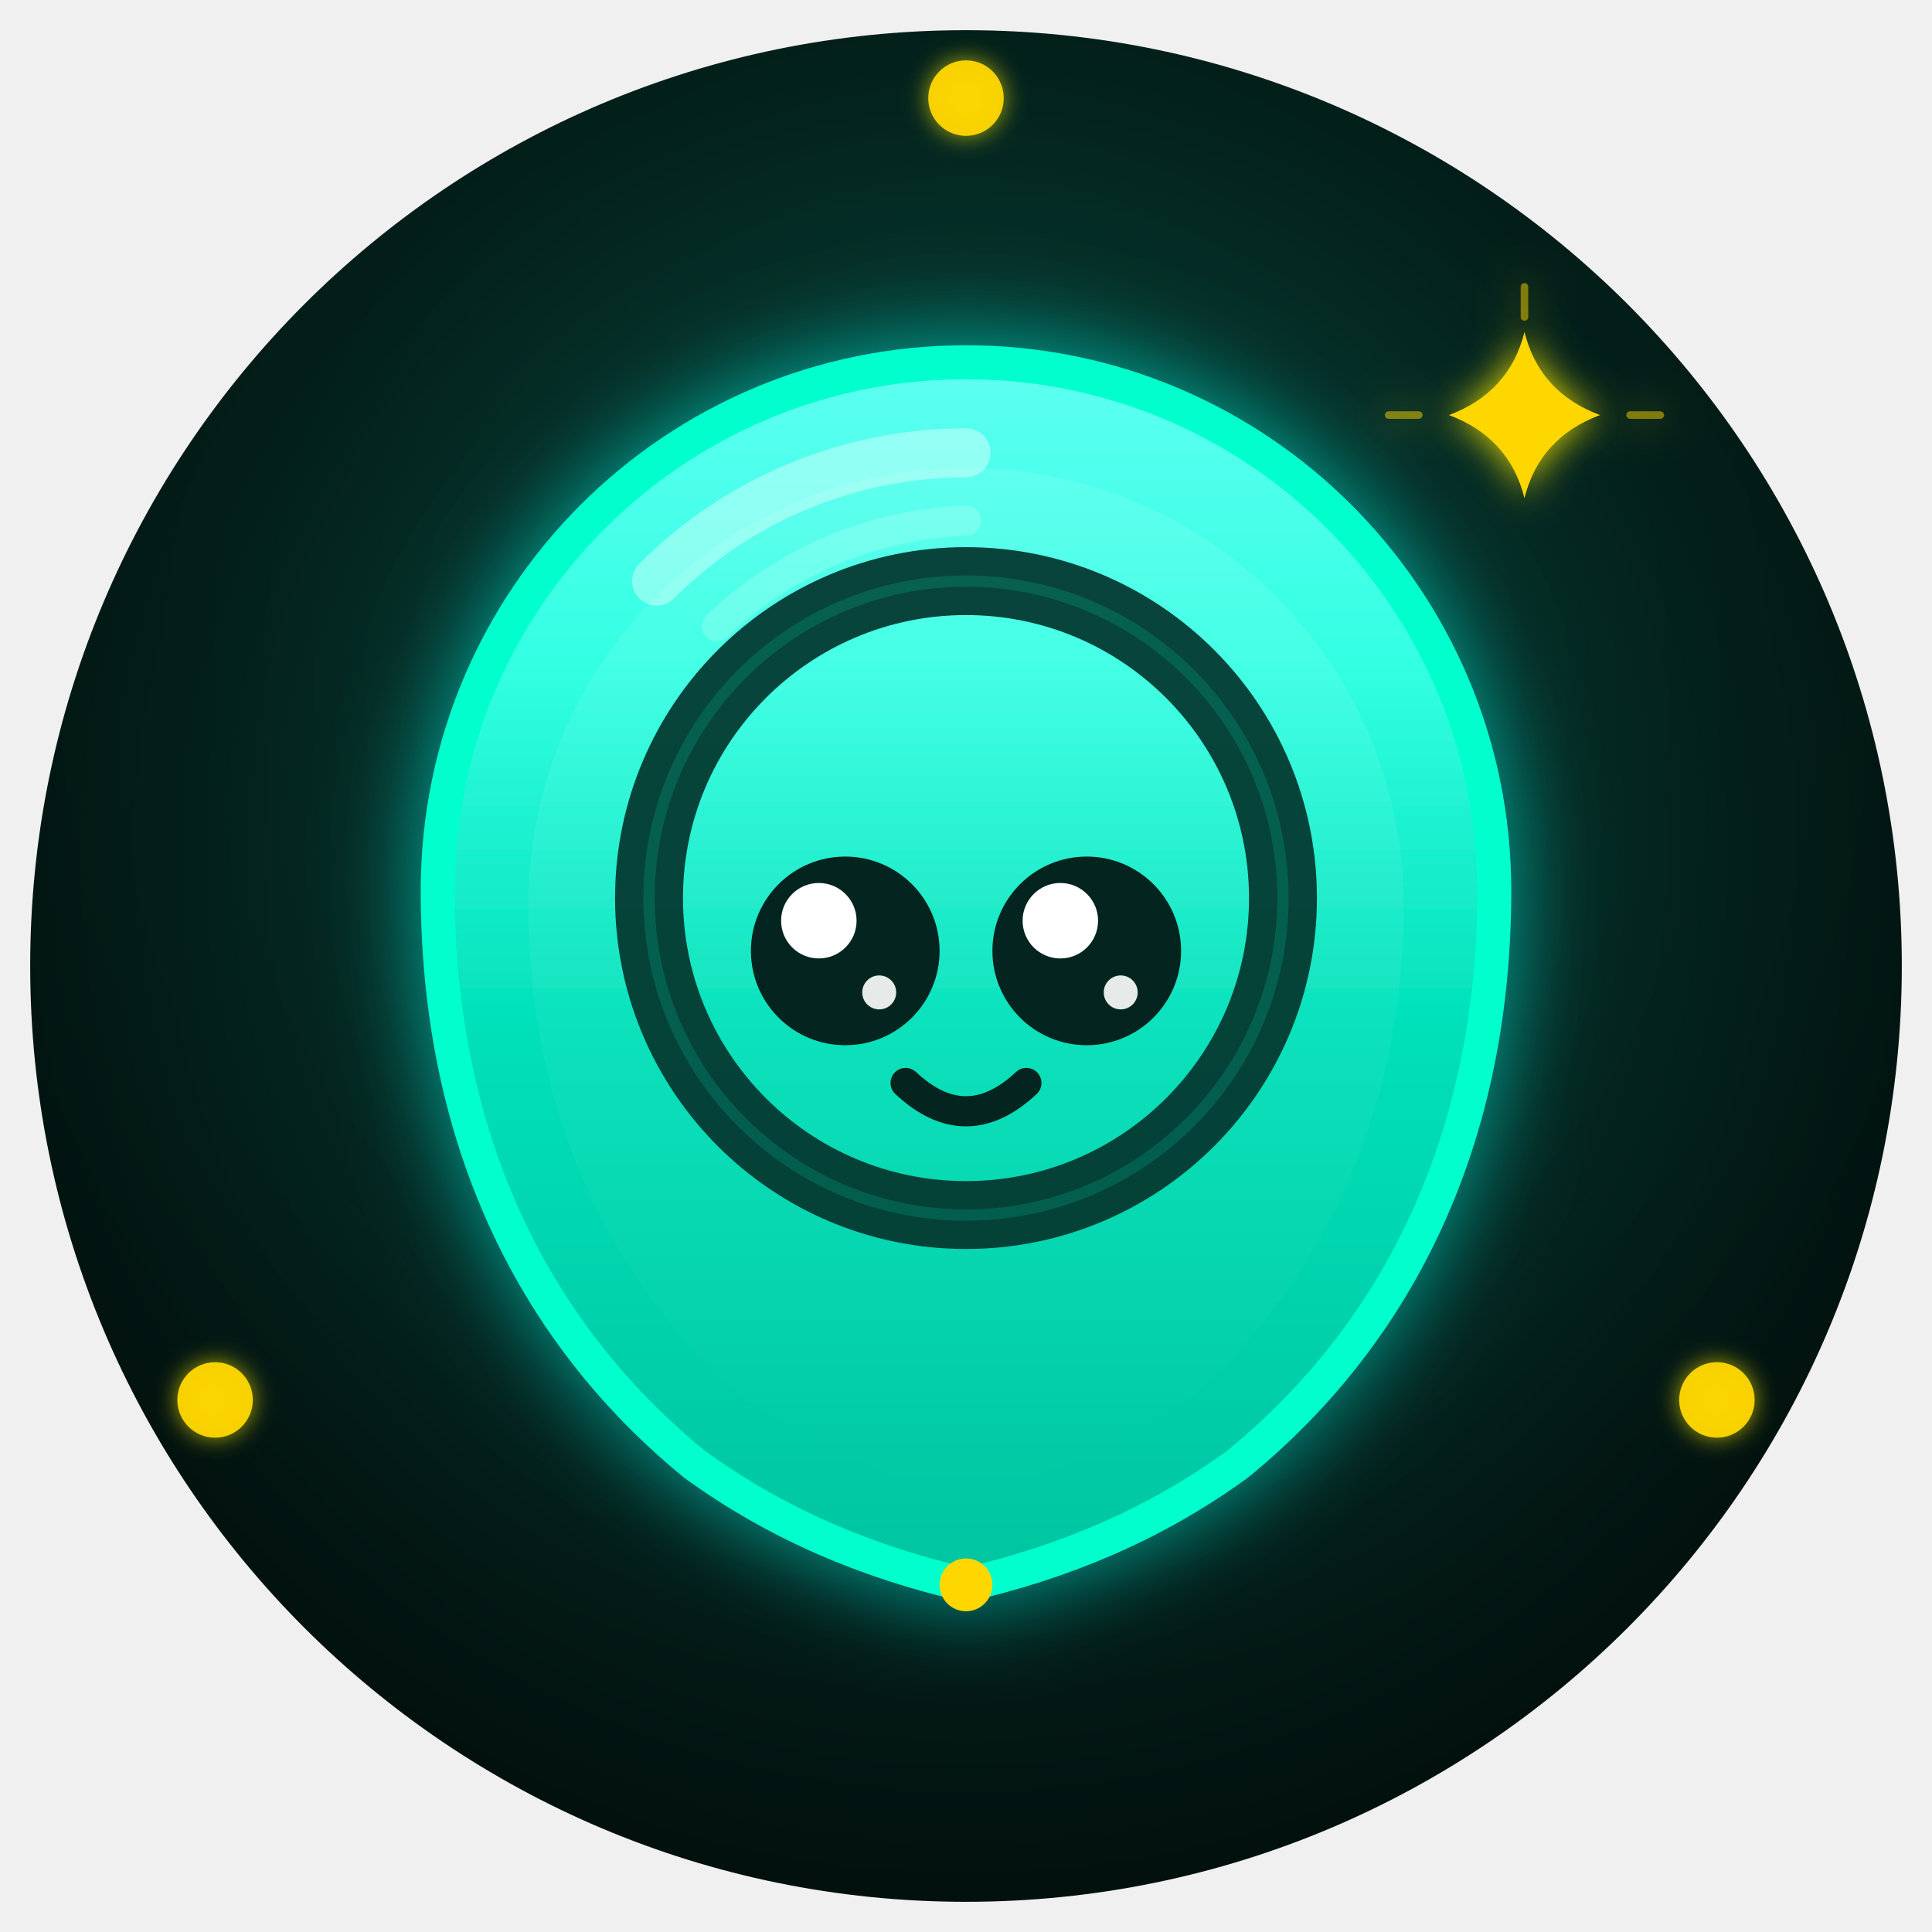
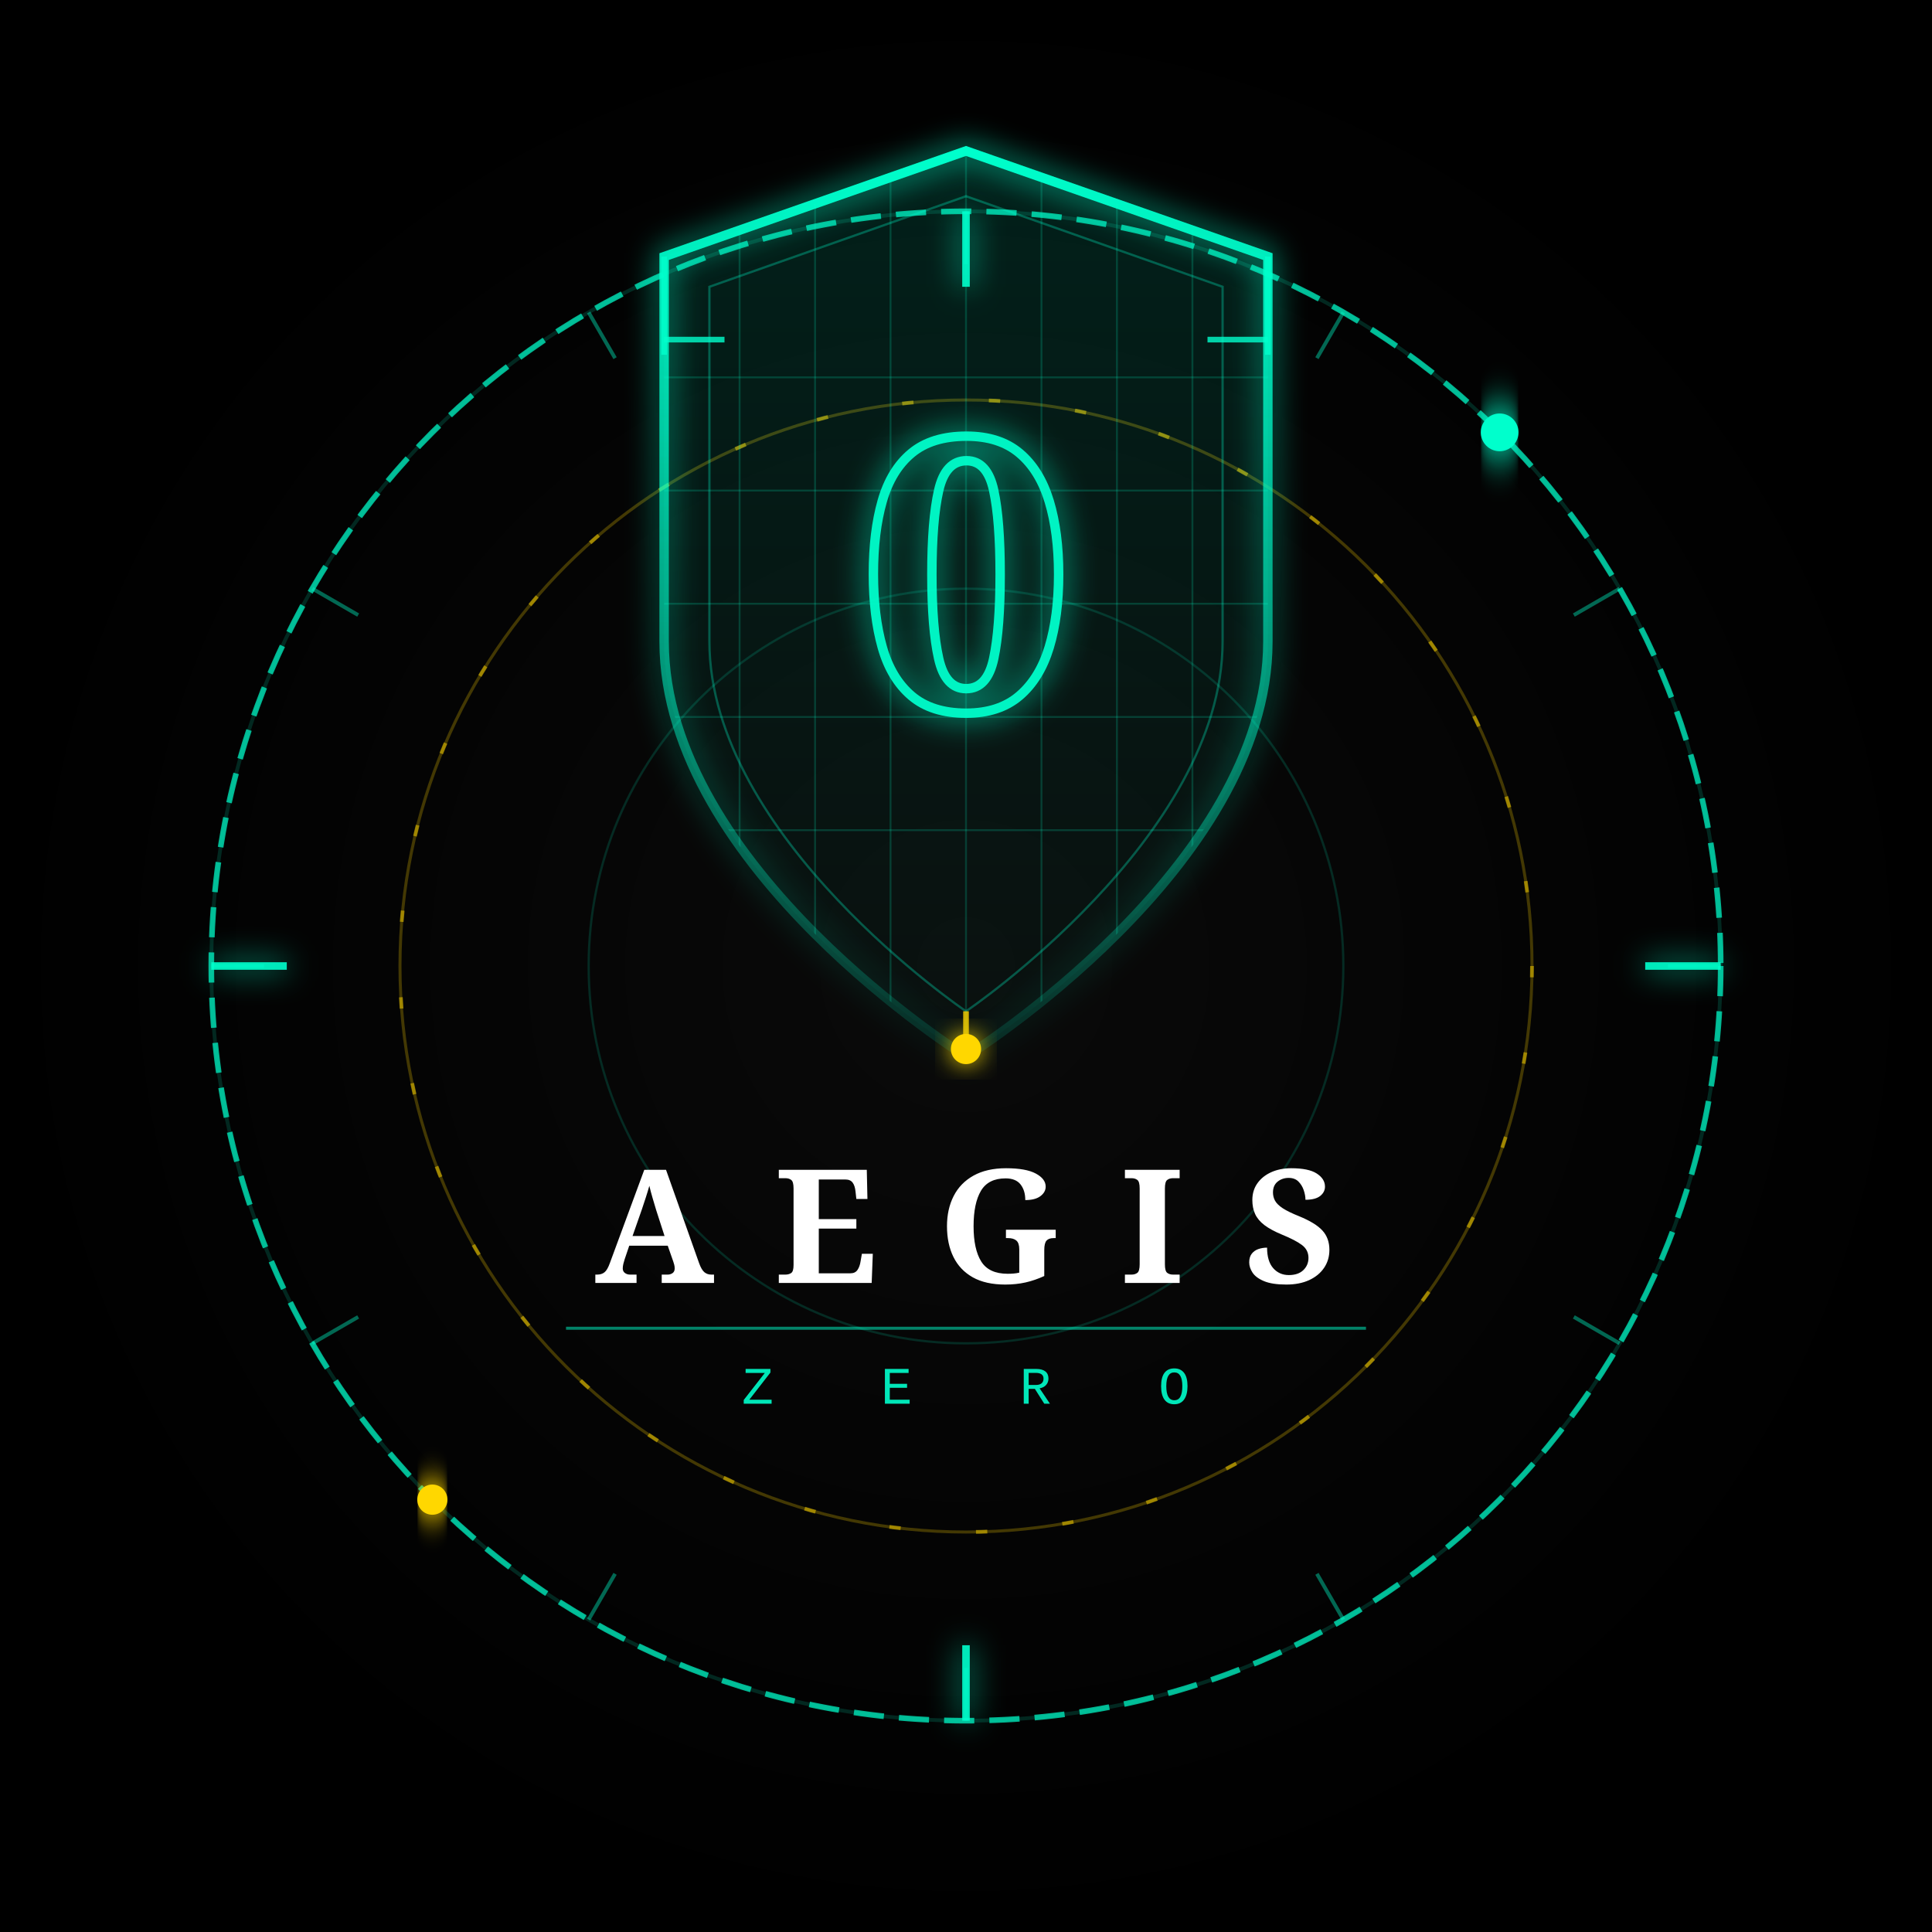
<svg xmlns="http://www.w3.org/2000/svg" viewBox="0 0 512 512" width="512" height="512">
  <defs>
-     <radialGradient id="field" cx="50%" cy="44%" r="65%">
-       <stop offset="0%" stop-color="#0f4f47" />
-       <stop offset="35%" stop-color="#062c26" />
-       <stop offset="65%" stop-color="#031a16" />
-       <stop offset="100%" stop-color="#010a08" />
+     <radialGradient id="bgGrad" cx="50%" cy="50%" r="50%">
+       <stop offset="0%" stop-color="#0a0a0a" />
+       <stop offset="100%" stop-color="#000000" />
    </radialGradient>
-     <radialGradient id="ambientGlow" cx="50%" cy="35%" r="55%">
+     <linearGradient id="shieldFill" x1="0" y1="0" x2="0" y2="1">
      <stop offset="0%" stop-color="#00ffcc" stop-opacity="0.12" />
-       <stop offset="50%" stop-color="#00ffcc" stop-opacity="0.04" />
-       <stop offset="100%" stop-color="#00ffcc" stop-opacity="0" />
-     </radialGradient>
-     <linearGradient id="body" x1="0" y1="0" x2="0" y2="1">
-       <stop offset="0%" stop-color="#5ffff2" />
-       <stop offset="25%" stop-color="#33ffe3" />
-       <stop offset="55%" stop-color="#00e0b8" />
-       <stop offset="100%" stop-color="#00c4a0" />
+       <stop offset="100%" stop-color="#00ffcc" stop-opacity="0.02" />
    </linearGradient>
-     <linearGradient id="shieldHighlight" x1="0" y1="0" x2="0" y2="1">
-       <stop offset="0%" stop-color="#ffffff" stop-opacity="0.25" />
-       <stop offset="100%" stop-color="#ffffff" stop-opacity="0" />
+     <linearGradient id="shieldStroke" x1="0" y1="0" x2="0" y2="1">
+       <stop offset="0%" stop-color="#00ffcc" />
+       <stop offset="60%" stop-color="#00ffcc" stop-opacity="0.5" />
+       <stop offset="100%" stop-color="#00ffcc" stop-opacity="0.1" />
    </linearGradient>
-     <filter id="aura" x="-50%" y="-50%" width="200%" height="200%">
-       <feGaussianBlur stdDeviation="12" result="blur" />
-       <feColorMatrix in="blur" type="matrix" values="0 0 0 0 0                 0 1 0 0 0.9                 0 0 0 0 0.85                 0 0 0 0.6 0" result="glow" />
+     <filter id="cg" x="-50%" y="-50%" width="200%" height="200%">
+       <feGaussianBlur stdDeviation="4" result="b" />
      <feMerge>
-         <feMergeNode in="glow" />
+         <feMergeNode in="b" />
        <feMergeNode in="SourceGraphic" />
      </feMerge>
    </filter>
-     <filter id="sparkle" x="-120%" y="-120%" width="340%" height="340%">
-       <feGaussianBlur stdDeviation="5" result="blur" />
-       <feColorMatrix in="blur" type="matrix" values="0 0 0 0 1                 0 0 0 0 0.85                 0 0 0 0 0                 0 0 0 0.9 0" result="goldGlow" />
+     <filter id="gg" x="-50%" y="-50%" width="200%" height="200%">
+       <feGaussianBlur stdDeviation="3" result="b" />
      <feMerge>
-         <feMergeNode in="goldGlow" />
+         <feMergeNode in="b" />
        <feMergeNode in="SourceGraphic" />
      </feMerge>
    </filter>
-     <filter id="orbitGlow" x="-100%" y="-100%" width="300%" height="300%">
-       <feGaussianBlur stdDeviation="3" result="blur" />
-       <feColorMatrix in="blur" type="matrix" values="0 0 0 0 1                 0 0 0 0 0.84                 0 0 0 0 0                 0 0 0 0.7 0" result="glow" />
-       <feMerge>
-         <feMergeNode in="glow" />
-         <feMergeNode in="SourceGraphic" />
-       </feMerge>
-     </filter>
+     <clipPath id="sc">
+       <path d="M256 40 L336 68 L336 170 C336 230 256 280 256 280 C256 280 176 230 176 170 L176 68 Z" />
+     </clipPath>
  </defs>
-   <circle cx="256" cy="256" r="248" fill="url(#field)" />
-   <circle cx="256" cy="256" r="248" fill="url(#ambientGlow)" />
-   <g filter="url(#orbitGlow)">
-     <circle cx="256" cy="26" r="10" fill="#ffd700" opacity="0.95" />
-     <circle cx="57" cy="371" r="10" fill="#ffd700" opacity="0.95" />
-     <circle cx="455" cy="371" r="10" fill="#ffd700" opacity="0.95" />
+   <rect width="512" height="512" fill="url(#bgGrad)" />
+   <circle cx="256" cy="256" r="200" fill="none" stroke="#00ffcc" stroke-width="1" stroke-opacity="0.15" />
+   <circle cx="256" cy="256" r="200" fill="none" stroke="#00ffcc" stroke-width="1.5" stroke-opacity="0.7" stroke-dasharray="8 4" />
+   <g stroke="#00ffcc" stroke-opacity="0.4" stroke-width="1">
+     <line x1="256" y1="56" x2="256" y2="70" transform="rotate(0,256,256)" />
+     <line x1="256" y1="56" x2="256" y2="70" transform="rotate(30,256,256)" />
+     <line x1="256" y1="56" x2="256" y2="70" transform="rotate(60,256,256)" />
+     <line x1="256" y1="56" x2="256" y2="70" transform="rotate(90,256,256)" />
+     <line x1="256" y1="56" x2="256" y2="70" transform="rotate(120,256,256)" />
+     <line x1="256" y1="56" x2="256" y2="70" transform="rotate(150,256,256)" />
+     <line x1="256" y1="56" x2="256" y2="70" transform="rotate(180,256,256)" />
+     <line x1="256" y1="56" x2="256" y2="70" transform="rotate(210,256,256)" />
+     <line x1="256" y1="56" x2="256" y2="70" transform="rotate(240,256,256)" />
+     <line x1="256" y1="56" x2="256" y2="70" transform="rotate(270,256,256)" />
+     <line x1="256" y1="56" x2="256" y2="70" transform="rotate(300,256,256)" />
+     <line x1="256" y1="56" x2="256" y2="70" transform="rotate(330,256,256)" />
  </g>
-   <g filter="url(#aura)">
-     <path id="shield" d="M 116 236              A 140 140 0 0 1 396 236              C 396 300 372 352 328 388              C 306 404 282 414 256 420              C 230 414 206 404 184 388              C 140 352 116 300 116 236 Z" fill="url(#body)" stroke="#00ffcc" stroke-width="9" stroke-linejoin="round" />
+   <g stroke="#00ffcc" stroke-width="2" stroke-opacity="0.9" filter="url(#cg)">
+     <line x1="256" y1="56" x2="256" y2="76" transform="rotate(0,256,256)" />
+     <line x1="256" y1="56" x2="256" y2="76" transform="rotate(90,256,256)" />
+     <line x1="256" y1="56" x2="256" y2="76" transform="rotate(180,256,256)" />
+     <line x1="256" y1="56" x2="256" y2="76" transform="rotate(270,256,256)" />
  </g>
-   <path d="M 140 240            A 116 116 0 0 1 372 240            C 372 292 352 338 316 370            C 296 384 276 392 256 396            C 236 392 216 384 196 370            C 160 338 140 292 140 240 Z" fill="url(#shieldHighlight)" opacity="0.4" />
-   <path d="M 174 154 A 116 116 0 0 1 256 120" fill="none" stroke="#ffffff" stroke-opacity="0.38" stroke-width="13" stroke-linecap="round" />
-   <path d="M 190 166 A 100 100 0 0 1 256 138" fill="none" stroke="#ffffff" stroke-opacity="0.18" stroke-width="8" stroke-linecap="round" />
-   <circle cx="256" cy="238" r="84" fill="none" stroke="#053b33" stroke-opacity="0.95" stroke-width="18" />
-   <circle cx="256" cy="238" r="84" fill="none" stroke="#00ffcc" stroke-opacity="0.15" stroke-width="3" />
-   <circle cx="224" cy="252" r="25" fill="#04241f" />
-   <circle cx="288" cy="252" r="25" fill="#04241f" />
-   <circle cx="217" cy="244" r="10" fill="#ffffff" />
-   <circle cx="281" cy="244" r="10" fill="#ffffff" />
-   <circle cx="233" cy="263" r="4.5" fill="#ffffff" opacity="0.9" />
-   <circle cx="297" cy="263" r="4.5" fill="#ffffff" opacity="0.9" />
-   <path d="M 240 287 Q 256 302 272 287" fill="none" stroke="#04241f" stroke-width="8" stroke-linecap="round" />
-   <g filter="url(#sparkle)">
-     <path d="M 404 88 Q 408 104 424 110 Q 408 116 404 132 Q 400 116 384 110 Q 400 104 404 88 Z" fill="#ffd700" />
+   <circle cx="256" cy="256" r="150" fill="none" stroke="#ffd700" stroke-width="0.8" stroke-opacity="0.25" />
+   <circle cx="256" cy="256" r="150" fill="none" stroke="#ffd700" stroke-width="1" stroke-opacity="0.5" stroke-dasharray="3 20" />
+   <circle cx="256" cy="256" r="100" fill="none" stroke="#00ffcc" stroke-width="0.6" stroke-opacity="0.15" />
+   <circle cx="256" cy="56" r="5" fill="#00ffcc" filter="url(#cg)" transform="rotate(45,256,256)" />
+   <circle cx="256" cy="56" r="4" fill="#ffd700" filter="url(#gg)" transform="rotate(225,256,256)" />
+   <g>
+     <path d="M256 40 L336 68 L336 170 C336 230 256 280 256 280 C256 280 176 230 176 170 L176 68 Z" fill="url(#shieldFill)" />
+     <g clip-path="url(#sc)" stroke="#00ffcc" stroke-width="0.5" stroke-opacity="0.18">
+       <line x1="176" y1="100" x2="336" y2="100" />
+       <line x1="176" y1="130" x2="336" y2="130" />
+       <line x1="176" y1="160" x2="336" y2="160" />
+       <line x1="176" y1="190" x2="336" y2="190" />
+       <line x1="176" y1="220" x2="336" y2="220" />
+       <line x1="196" y1="40" x2="196" y2="280" />
+       <line x1="216" y1="40" x2="216" y2="280" />
+       <line x1="236" y1="40" x2="236" y2="280" />
+       <line x1="256" y1="40" x2="256" y2="280" />
+       <line x1="276" y1="40" x2="276" y2="280" />
+       <line x1="296" y1="40" x2="296" y2="280" />
+       <line x1="316" y1="40" x2="316" y2="280" />
+     </g>
+     <path d="M256 40 L336 68 L336 170 C336 230 256 280 256 280 C256 280 176 230 176 170 L176 68 Z" fill="none" stroke="url(#shieldStroke)" stroke-width="2.5" filter="url(#cg)" />
+     <path d="M256 52 L324 76 L324 170 C324 222 256 268 256 268 C256 268 188 222 188 170 L188 76 Z" fill="none" stroke="#00ffcc" stroke-width="0.6" stroke-opacity="0.3" />
+     <line x1="200" y1="76" x2="312" y2="76" stroke="#ffd700" stroke-width="1.5" stroke-opacity="0.8" filter="url(#gg)" />
+     <line x1="176" y1="90" x2="192" y2="90" stroke="#00ffcc" stroke-width="1.5" stroke-opacity="0.8" />
+     <line x1="176" y1="68" x2="176" y2="94" stroke="#00ffcc" stroke-width="1.5" stroke-opacity="0.8" />
+     <line x1="320" y1="90" x2="336" y2="90" stroke="#00ffcc" stroke-width="1.5" stroke-opacity="0.8" />
+     <line x1="336" y1="68" x2="336" y2="94" stroke="#00ffcc" stroke-width="1.5" stroke-opacity="0.8" />
+     <circle cx="256" cy="278" r="4" fill="#ffd700" filter="url(#gg)" />
+     <line x1="256" y1="268" x2="256" y2="275" stroke="#ffd700" stroke-width="1.5" stroke-opacity="0.8" />
+     <text x="256" y="188" text-anchor="middle" font-family="Georgia,serif" font-size="100" font-weight="900" fill="none" stroke="#00ffcc" stroke-width="2.5" filter="url(#cg)" opacity="0.95">0</text>
  </g>
-   <g opacity="0.5" filter="url(#sparkle)">
-     <line x1="404" y1="76" x2="404" y2="84" stroke="#ffd700" stroke-width="2" stroke-linecap="round" />
-     <line x1="432" y1="110" x2="440" y2="110" stroke="#ffd700" stroke-width="2" stroke-linecap="round" />
-     <line x1="368" y1="110" x2="376" y2="110" stroke="#ffd700" stroke-width="2" stroke-linecap="round" />
-   </g>
-   <circle cx="256" cy="420" r="7" fill="#ffd700" />
+   <text x="256" y="340" text-anchor="middle" font-family="Georgia,serif" font-size="42" font-weight="900" fill="#ffffff" letter-spacing="16">AEGIS</text>
+   <line x1="150" y1="352" x2="362" y2="352" stroke="#00ffcc" stroke-width="0.8" stroke-opacity="0.5" />
+   <text x="256" y="372" text-anchor="middle" font-family="'Courier New',monospace" font-size="14" fill="#00ffcc" letter-spacing="10" opacity="0.9">Z E R O</text>
</svg>
